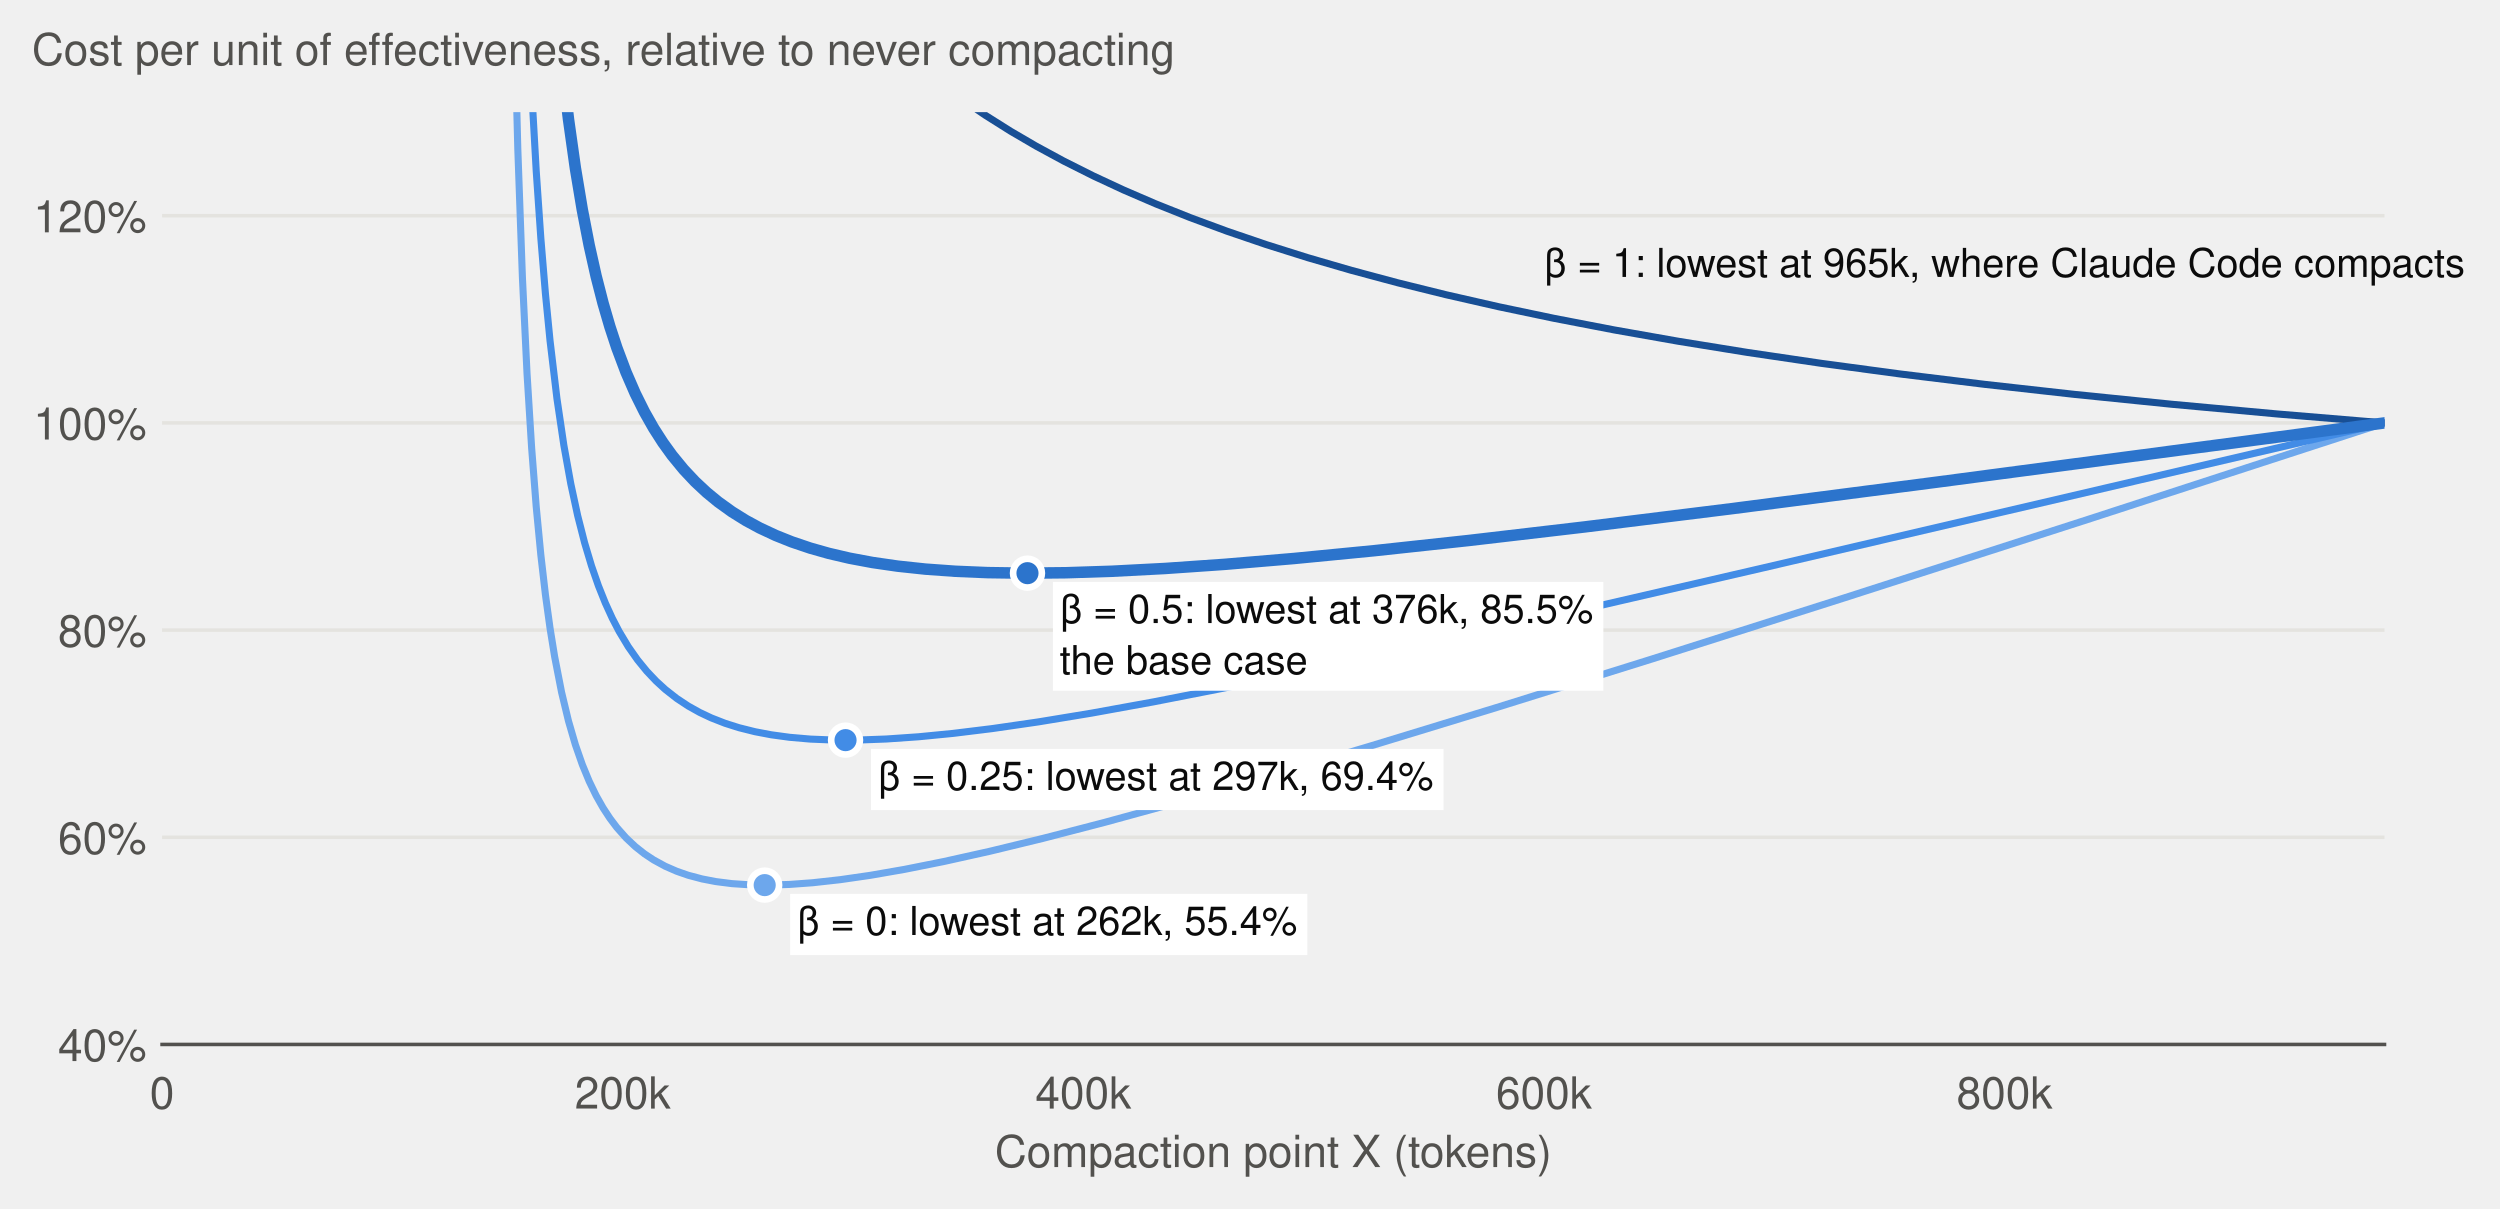
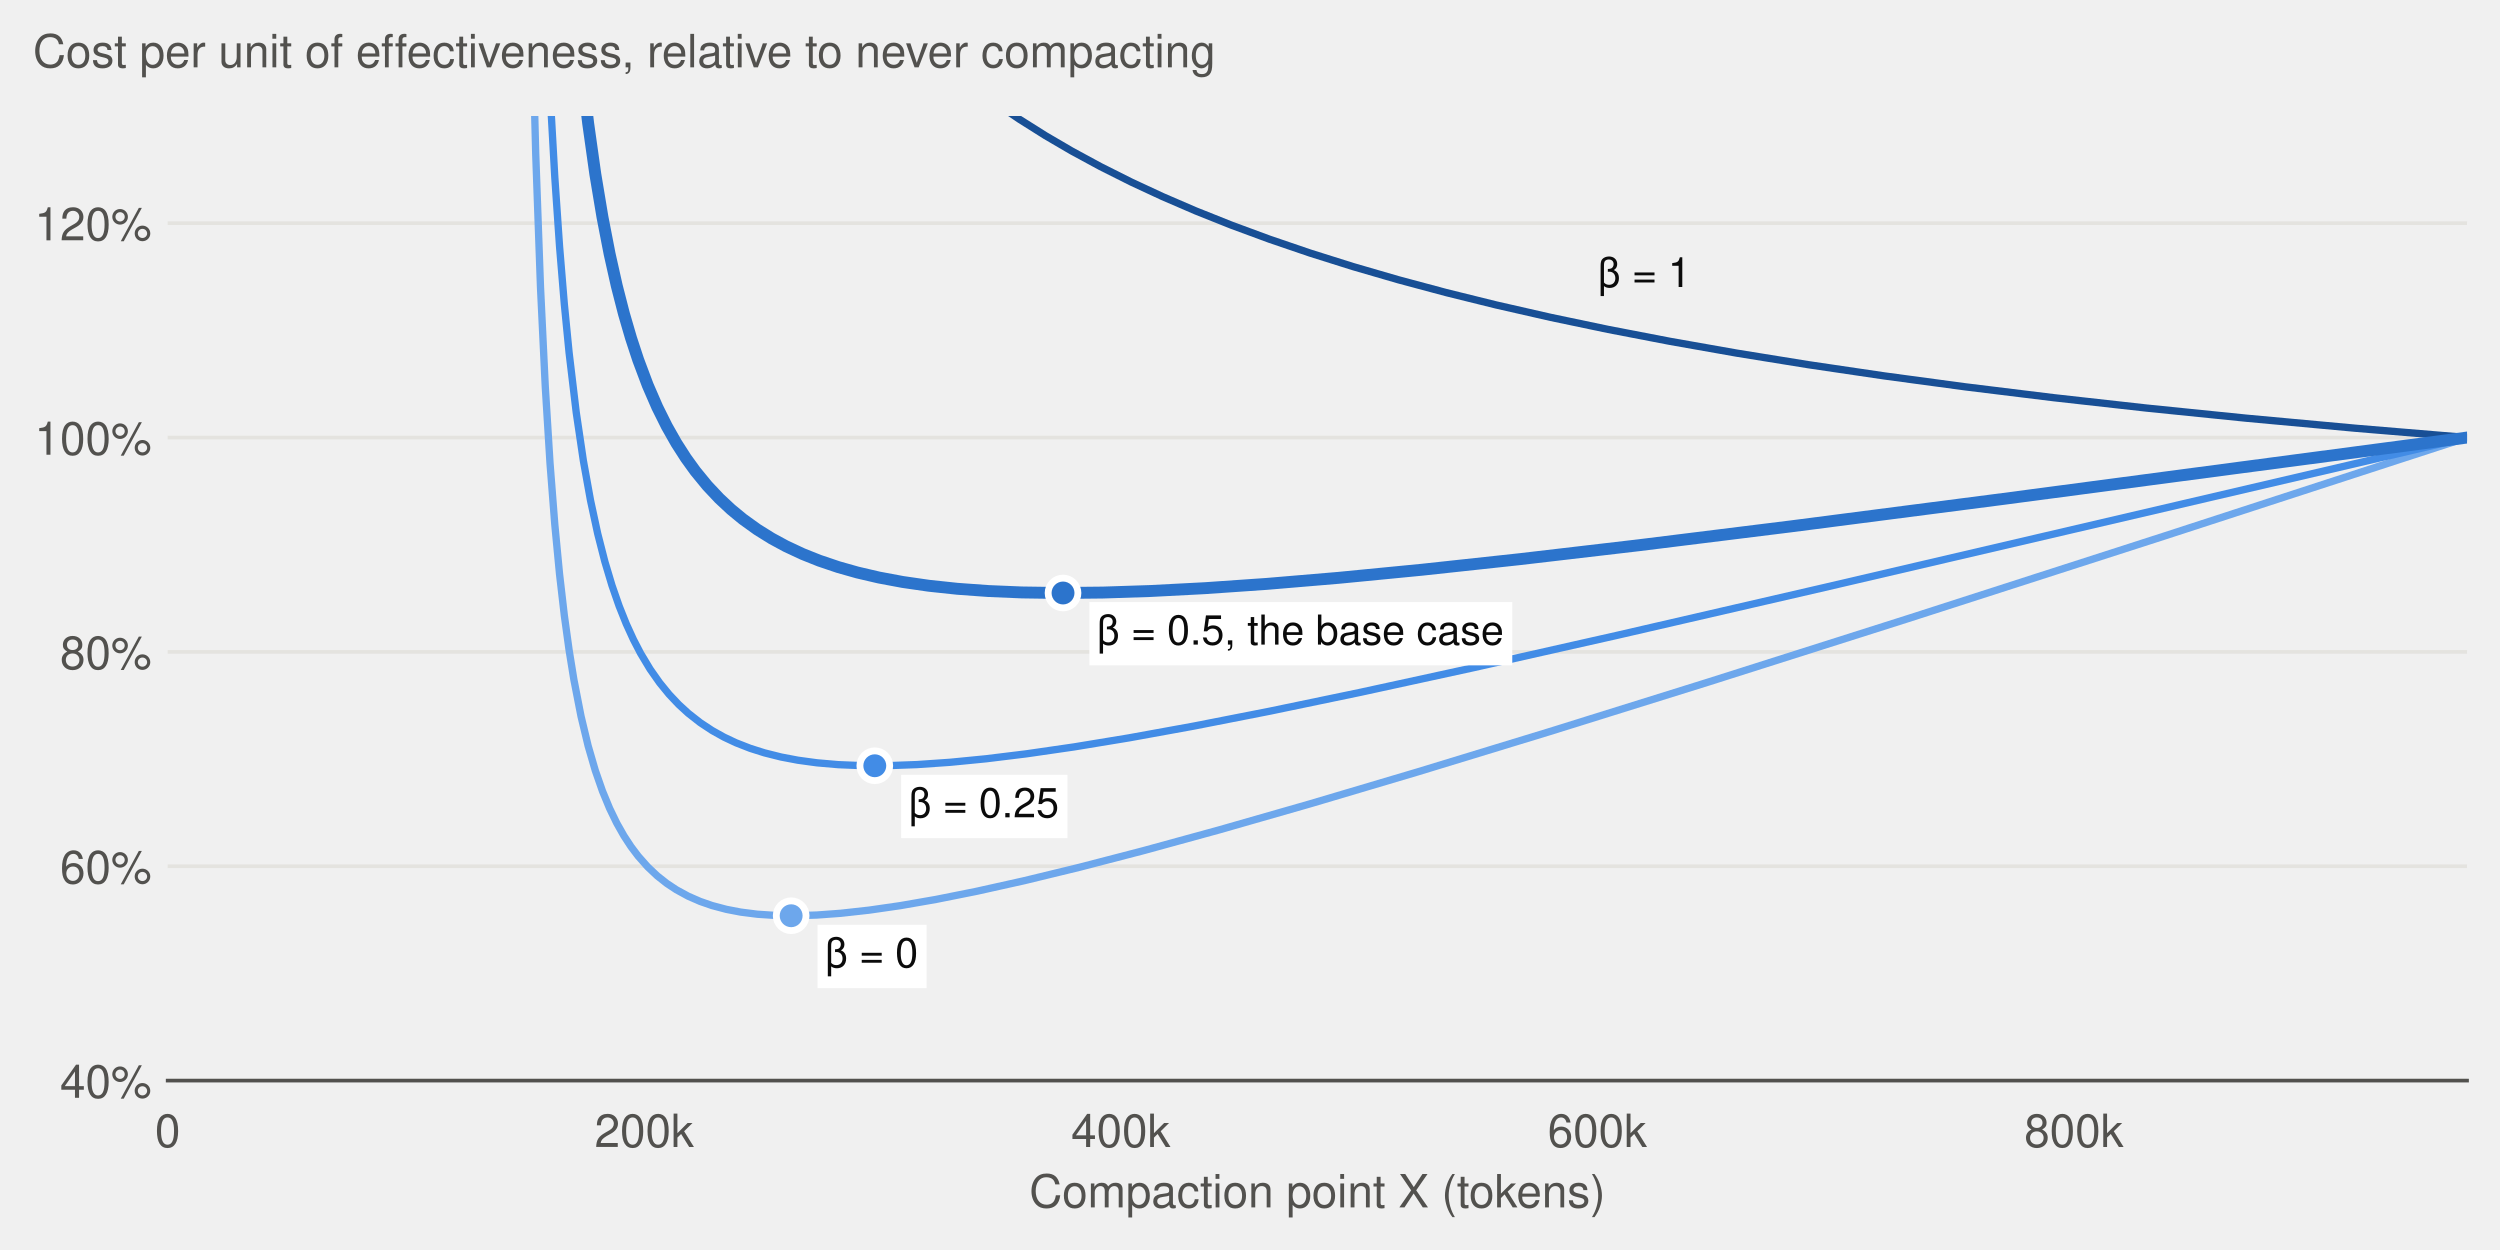
- <svg xmlns="http://www.w3.org/2000/svg" xmlns:xlink="http://www.w3.org/1999/xlink" width="564.915pt" height="272.995pt" viewBox="0 0 564.915 272.995" version="1.1">
+ <svg xmlns="http://www.w3.org/2000/svg" xmlns:xlink="http://www.w3.org/1999/xlink" width="546.02pt" height="272.995pt" viewBox="0 0 546.02 272.995" version="1.1">
  <defs>
    <style type="text/css">*{stroke-linejoin: round; stroke-linecap: butt}</style>
  </defs>
  <g id="figure_1">
    <g id="patch_1">
-       <path d="M 0 272.995  L 564.915 272.995  L 564.915 0  L 0 0  L 0 272.995  z " style="fill: none" />
+       <path d="M 0 272.995  L 546.02 272.995  L 546.02 0  L 0 0  L 0 272.995  z " style="fill: none" />
    </g>
    <g id="axes_1">
      <g id="patch_2">
        <path d="M 36.62 236.011  L 538.82 236.011  L 538.82 25.339  L 36.62 25.339  L 36.62 236.011  z " style="fill: none" />
      </g>
      <g id="matplotlib.axis_1">
        <g id="xtick_1">
          <g id="line2d_1" />
          <g id="text_1">
            <text style="font-size: 10px; font-family: 'Helvetica', 'Arial', 'DejaVu Sans'; text-anchor: middle; fill: #52514e" x="36.62" y="250.511" transform="rotate(-0 36.62 250.5114)">0</text>
          </g>
        </g>
        <g id="xtick_2">
          <g id="line2d_2" />
          <g id="text_2">
            <text style="font-size: 10px; font-family: 'Helvetica', 'Arial', 'DejaVu Sans'; text-anchor: middle; fill: #52514e" x="140.703" y="250.511" transform="rotate(-0 140.7029 250.5114)">200k</text>
          </g>
        </g>
        <g id="xtick_3">
          <g id="line2d_3" />
          <g id="text_3">
            <text style="font-size: 10px; font-family: 'Helvetica', 'Arial', 'DejaVu Sans'; text-anchor: middle; fill: #52514e" x="244.786" y="250.511" transform="rotate(-0 244.7858 250.5114)">400k</text>
          </g>
        </g>
        <g id="xtick_4">
          <g id="line2d_4" />
          <g id="text_4">
            <text style="font-size: 10px; font-family: 'Helvetica', 'Arial', 'DejaVu Sans'; text-anchor: middle; fill: #52514e" x="348.869" y="250.511" transform="rotate(-0 348.8687 250.5114)">600k</text>
          </g>
        </g>
        <g id="xtick_5">
          <g id="line2d_5" />
          <g id="text_5">
            <text style="font-size: 10px; font-family: 'Helvetica', 'Arial', 'DejaVu Sans'; text-anchor: middle; fill: #52514e" x="452.952" y="250.511" transform="rotate(-0 452.9516 250.5114)">800k</text>
          </g>
        </g>
        <g id="text_6">
          <text style="font-size: 10px; font-family: 'Helvetica', 'Arial', 'DejaVu Sans'; text-anchor: middle; fill: #52514e" x="287.72" y="263.711" transform="rotate(-0 287.72 263.7106)">Compaction point X (tokens)</text>
        </g>
      </g>
      <g id="matplotlib.axis_2">
        <g id="ytick_1">
          <g id="line2d_6">
            <path d="M 36.62 236.011  L 538.82 236.011  " clip-path="url(#p2d166654ca)" style="fill: none; stroke: #e4e3df; stroke-width: 0.8; stroke-linecap: square" />
          </g>
          <g id="line2d_7" />
          <g id="text_7">
            <text style="font-size: 10px; font-family: 'Helvetica', 'Arial', 'DejaVu Sans'; text-anchor: end; fill: #52514e" x="33.12" y="239.761" transform="rotate(-0 33.12 239.7614)">40%</text>
          </g>
        </g>
        <g id="ytick_2">
          <g id="line2d_8">
            <path d="M 36.62 189.195  L 538.82 189.195  " clip-path="url(#p2d166654ca)" style="fill: none; stroke: #e4e3df; stroke-width: 0.8; stroke-linecap: square" />
          </g>
          <g id="line2d_9" />
          <g id="text_8">
            <text style="font-size: 10px; font-family: 'Helvetica', 'Arial', 'DejaVu Sans'; text-anchor: end; fill: #52514e" x="33.12" y="192.945" transform="rotate(-0 33.12 192.9454)">60%</text>
          </g>
        </g>
        <g id="ytick_3">
          <g id="line2d_10">
            <path d="M 36.62 142.379  L 538.82 142.379  " clip-path="url(#p2d166654ca)" style="fill: none; stroke: #e4e3df; stroke-width: 0.8; stroke-linecap: square" />
          </g>
          <g id="line2d_11" />
          <g id="text_9">
            <text style="font-size: 10px; font-family: 'Helvetica', 'Arial', 'DejaVu Sans'; text-anchor: end; fill: #52514e" x="33.12" y="146.129" transform="rotate(-0 33.12 146.1294)">80%</text>
          </g>
        </g>
        <g id="ytick_4">
          <g id="line2d_12">
            <path d="M 36.62 95.563  L 538.82 95.563  " clip-path="url(#p2d166654ca)" style="fill: none; stroke: #e4e3df; stroke-width: 0.8; stroke-linecap: square" />
          </g>
          <g id="line2d_13" />
          <g id="text_10">
            <text style="font-size: 10px; font-family: 'Helvetica', 'Arial', 'DejaVu Sans'; text-anchor: end; fill: #52514e" x="33.12" y="99.313" transform="rotate(-0 33.12 99.31338)">100%</text>
          </g>
        </g>
        <g id="ytick_5">
          <g id="line2d_14">
            <path d="M 36.62 48.747  L 538.82 48.747  " clip-path="url(#p2d166654ca)" style="fill: none; stroke: #e4e3df; stroke-width: 0.8; stroke-linecap: square" />
          </g>
          <g id="line2d_15" />
          <g id="text_11">
            <text style="font-size: 10px; font-family: 'Helvetica', 'Arial', 'DejaVu Sans'; text-anchor: end; fill: #52514e" x="33.12" y="52.497" transform="rotate(-0 33.12 52.49738)">120%</text>
          </g>
        </g>
        <g id="text_12">
          <text style="font-size: 10px; font-family: 'Helvetica', 'Arial', 'DejaVu Sans'; text-anchor: start; fill: #52514e" x="7.2" y="14.7" transform="rotate(-0 7.2 14.7)">Cost per unit of effectiveness, relative to never compacting</text>
        </g>
      </g>
      <g id="line2d_16">
        <path d="M 116.109 -1  L 117.007 33.663  L 118.048 62.697  L 119.089 84.385  L 120.129 101.176  L 121.17 114.54  L 122.211 125.41  L 123.252 134.412  L 124.293 141.974  L 125.334 148.407  L 126.895 156.416  L 128.456 162.92  L 130.017 168.284  L 131.579 172.766  L 133.14 176.549  L 134.701 179.771  L 136.262 182.535  L 137.824 184.92  L 139.385 186.988  L 141.466 189.335  L 143.548 191.296  L 145.63 192.941  L 147.711 194.321  L 150.314 195.74  L 152.916 196.876  L 155.518 197.779  L 158.64 198.608  L 161.763 199.209  L 165.406 199.672  L 169.569 199.947  L 173.732 200.001  L 178.416 199.85  L 183.62 199.47  L 189.865 198.777  L 196.63 197.799  L 204.437 196.44  L 213.284 194.671  L 223.692 192.353  L 235.662 189.448  L 249.713 185.799  L 266.366 181.231  L 286.142 175.562  L 309.56 168.61  L 338.183 159.871  L 373.051 148.986  L 416.766 135.097  L 472.45 117.161  L 538.82 95.563  L 538.82 95.563  " clip-path="url(#p2d166654ca)" style="fill: none; stroke: #6da7ec; stroke-width: 1.6; stroke-linecap: square" />
      </g>
      <g id="line2d_17">
        <path d="M 119.181 -1  L 120.129 20.111  L 121.17 38.688  L 122.211 53.836  L 123.252 66.412  L 124.293 77.009  L 125.854 90.091  L 127.415 100.639  L 128.977 109.306  L 130.538 116.536  L 132.099 122.646  L 133.66 127.864  L 135.222 132.361  L 136.783 136.266  L 138.344 139.681  L 139.905 142.684  L 141.987 146.154  L 144.069 149.118  L 146.15 151.666  L 148.232 153.868  L 150.314 155.777  L 152.916 157.818  L 155.518 159.539  L 158.12 160.992  L 160.722 162.219  L 163.844 163.44  L 166.967 164.43  L 170.61 165.342  L 174.253 166.034  L 178.416 166.603  L 183.1 167.008  L 188.304 167.22  L 194.028 167.218  L 200.273 166.99  L 207.559 166.487  L 215.365 165.722  L 224.212 164.636  L 234.621 163.126  L 246.59 161.154  L 260.641 158.601  L 277.295 155.335  L 297.07 151.22  L 321.53 145.894  L 353.275 138.741  L 398.551 128.293  L 538.82 95.563  L 538.82 95.563  " clip-path="url(#p2d166654ca)" style="fill: none; stroke: #428ce6; stroke-width: 1.6; stroke-linecap: square" />
      </g>
      <g id="line2d_18">
        <path d="M 190.804 -1  L 194.549 3.013  L 198.712 7.151  L 202.875 10.987  L 207.559 14.988  L 212.243 18.695  L 217.447 22.512  L 222.651 26.048  L 228.376 29.655  L 234.1 32.999  L 240.345 36.384  L 247.111 39.779  L 253.876 42.924  L 261.162 46.066  L 268.968 49.182  L 277.295 52.256  L 286.142 55.274  L 295.509 58.224  L 305.397 61.098  L 315.805 63.889  L 326.734 66.594  L 338.704 69.322  L 351.194 71.941  L 364.724 74.547  L 379.296 77.121  L 394.908 79.644  L 411.562 82.104  L 429.256 84.49  L 448.511 86.855  L 468.807 89.123  L 490.665 91.342  L 514.604 93.544  L 538.82 95.563  L 538.82 95.563  " clip-path="url(#p2d166654ca)" style="fill: none; stroke: #184f95; stroke-width: 1.6; stroke-linecap: square" />
      </g>
      <g id="patch_3">
        <path d="M 36.62 236.011  L 538.82 236.011  " style="fill: none; stroke: #52514e; stroke-width: 0.8; stroke-linejoin: miter; stroke-linecap: square" />
      </g>
      <g id="line2d_19">
        <path d="M 125.472 -1  L 126.895 13.64  L 128.456 26.916  L 130.017 38.002  L 131.579 47.391  L 133.14 55.438  L 134.701 62.404  L 136.262 68.489  L 137.824 73.844  L 139.385 78.589  L 141.466 84.127  L 143.548 88.92  L 145.63 93.102  L 147.711 96.775  L 149.793 100.021  L 151.875 102.905  L 154.477 106.077  L 157.079 108.846  L 159.681 111.274  L 162.283 113.414  L 165.406 115.658  L 168.528 117.604  L 171.651 119.296  L 175.293 120.999  L 178.936 122.454  L 183.1 123.861  L 187.263 125.039  L 191.947 126.132  L 197.151 127.106  L 202.875 127.935  L 209.12 128.6  L 215.886 129.088  L 223.172 129.393  L 231.498 129.515  L 240.866 129.419  L 251.274 129.081  L 263.243 128.458  L 276.774 127.519  L 292.387 126.202  L 310.601 124.431  L 331.938 122.126  L 357.959 119.082  L 391.265 114.95  L 437.582 108.96  L 533.339 96.289  L 538.82 95.563  L 538.82 95.563  " clip-path="url(#p2d166654ca)" style="fill: none; stroke: #2c74cc; stroke-width: 2.6; stroke-linecap: square" />
      </g>
      <g id="text_13">
-         <text style="font-size: 9px; font-family: 'Helvetica', 'Arial', 'DejaVu Sans'; text-anchor: start; fill: #0b0b0b" x="348.869" y="62.571" transform="rotate(-0 348.8687 62.5711)">β = 1: lowest at 965k, where Claude Code compacts</text>
+         <text style="font-size: 9px; font-family: 'Helvetica', 'Arial', 'DejaVu Sans'; text-anchor: start; fill: #0b0b0b" x="348.869" y="62.685" transform="rotate(-0 348.8687 62.68501)">β = 1</text>
      </g>
      <g id="line2d_20">
        <defs>
          <path id="mcbe912b5a5" d="M 0 3.25  C 0.862 3.25 1.689 2.908 2.298 2.298  C 2.908 1.689 3.25 0.862 3.25 0  C 3.25 -0.862 2.908 -1.689 2.298 -2.298  C 1.689 -2.908 0.862 -3.25 0 -3.25  C -0.862 -3.25 -1.689 -2.908 -2.298 -2.298  C -2.908 -1.689 -3.25 -0.862 -3.25 0  C -3.25 0.862 -2.908 1.689 -2.298 2.298  C -1.689 2.908 -0.862 3.25 0 3.25  z " style="stroke: #ffffff; stroke-width: 1.5" />
        </defs>
        <g clip-path="url(#p2d166654ca)">
          <use xlink:href="#mcbe912b5a5" x="172.795" y="200.005" style="fill: #6da7ec; stroke: #ffffff; stroke-width: 1.5" />
        </g>
      </g>
      <g id="line2d_21">
        <defs>
          <path id="m016579d3dd" d="M 0 3.25  C 0.862 3.25 1.689 2.908 2.298 2.298  C 2.908 1.689 3.25 0.862 3.25 0  C 3.25 -0.862 2.908 -1.689 2.298 -2.298  C 1.689 -2.908 0.862 -3.25 0 -3.25  C -0.862 -3.25 -1.689 -2.908 -2.298 -2.298  C -2.908 -1.689 -3.25 -0.862 -3.25 0  C -3.25 0.862 -2.908 1.689 -2.298 2.298  C -1.689 2.908 -0.862 3.25 0 3.25  z " style="stroke: #ffffff; stroke-width: 1.5" />
        </defs>
        <g clip-path="url(#p2d166654ca)">
          <use xlink:href="#m016579d3dd" x="191.062" y="167.246" style="fill: #428ce6; stroke: #ffffff; stroke-width: 1.5" />
        </g>
      </g>
      <g id="line2d_22">
        <defs>
          <path id="m38bb1385a4" d="M 0 3.25  C 0.862 3.25 1.689 2.908 2.298 2.298  C 2.908 1.689 3.25 0.862 3.25 0  C 3.25 -0.862 2.908 -1.689 2.298 -2.298  C 1.689 -2.908 0.862 -3.25 0 -3.25  C -0.862 -3.25 -1.689 -2.908 -2.298 -2.298  C -2.908 -1.689 -3.25 -0.862 -3.25 0  C -3.25 0.862 -2.908 1.689 -2.298 2.298  C -1.689 2.908 -0.862 3.25 0 3.25  z " style="stroke: #ffffff; stroke-width: 1.5" />
        </defs>
        <g clip-path="url(#p2d166654ca)">
          <use xlink:href="#m38bb1385a4" x="232.175" y="129.516" style="fill: #2c74cc; stroke: #ffffff; stroke-width: 1.5" />
        </g>
      </g>
      <g id="text_14">
        <g id="patch_4">
-           <path d="M 178.551 215.809  L 295.419 215.809  L 295.419 201.986  L 178.551 201.986  z " style="fill: #ffffff" />
+           <path d="M 178.551 215.809  L 202.37 215.809  L 202.37 201.986  L 178.551 201.986  z " style="fill: #ffffff" />
        </g>
-         <text style="font-size: 9px; font-family: 'Helvetica', 'Arial', 'DejaVu Sans'; text-anchor: start; fill: #0b0b0b" x="180.081" y="211.275" transform="rotate(-0 180.0812 211.2751)">β = 0: lowest at 262k, 55.4%</text>
+         <text style="font-size: 9px; font-family: 'Helvetica', 'Arial', 'DejaVu Sans'; text-anchor: start; fill: #0b0b0b" x="180.081" y="211.275" transform="rotate(-0 180.0812 211.2751)">β = 0</text>
      </g>
      <g id="text_15">
        <g id="patch_5">
-           <path d="M 196.818 183.05  L 326.196 183.05  L 326.196 169.227  L 196.818 169.227  z " style="fill: #ffffff" />
+           <path d="M 196.818 183.05  L 233.147 183.05  L 233.147 169.227  L 196.818 169.227  z " style="fill: #ffffff" />
        </g>
-         <text style="font-size: 9px; font-family: 'Helvetica', 'Arial', 'DejaVu Sans'; text-anchor: start; fill: #0b0b0b" x="198.348" y="178.516" transform="rotate(-0 198.3478 178.5162)">β = 0.25: lowest at 297k, 69.4%</text>
+         <text style="font-size: 9px; font-family: 'Helvetica', 'Arial', 'DejaVu Sans'; text-anchor: start; fill: #0b0b0b" x="198.348" y="178.516" transform="rotate(-0 198.3478 178.5162)">β = 0.25</text>
      </g>
      <g id="text_16">
        <g id="patch_6">
-           <path d="M 237.931 156.083  L 362.303 156.083  L 362.303 131.497  L 237.931 131.497  z " style="fill: #ffffff" />
+           <path d="M 237.931 145.32  L 330.29 145.32  L 330.29 131.497  L 237.931 131.497  z " style="fill: #ffffff" />
        </g>
-         <text style="font-size: 9px; font-family: 'Helvetica', 'Arial', 'DejaVu Sans'; fill: #0b0b0b" transform="translate(239.4605 140.7856)">β = 0.5: lowest at 376k, 85.5%</text>
-         <text style="font-size: 9px; font-family: 'Helvetica', 'Arial', 'DejaVu Sans'; fill: #0b0b0b" transform="translate(239.4605 152.32)">the base case</text>
+         <text style="font-size: 9px; font-family: 'Helvetica', 'Arial', 'DejaVu Sans'; text-anchor: start; fill: #0b0b0b" x="239.461" y="140.786" transform="rotate(-0 239.4605 140.7856)">β = 0.5, the base case</text>
      </g>
    </g>
  </g>
  <defs>
    <clipPath id="p2d166654ca">
      <rect x="36.62" y="25.339" width="502.2" height="210.672" />
    </clipPath>
  </defs>
</svg>
